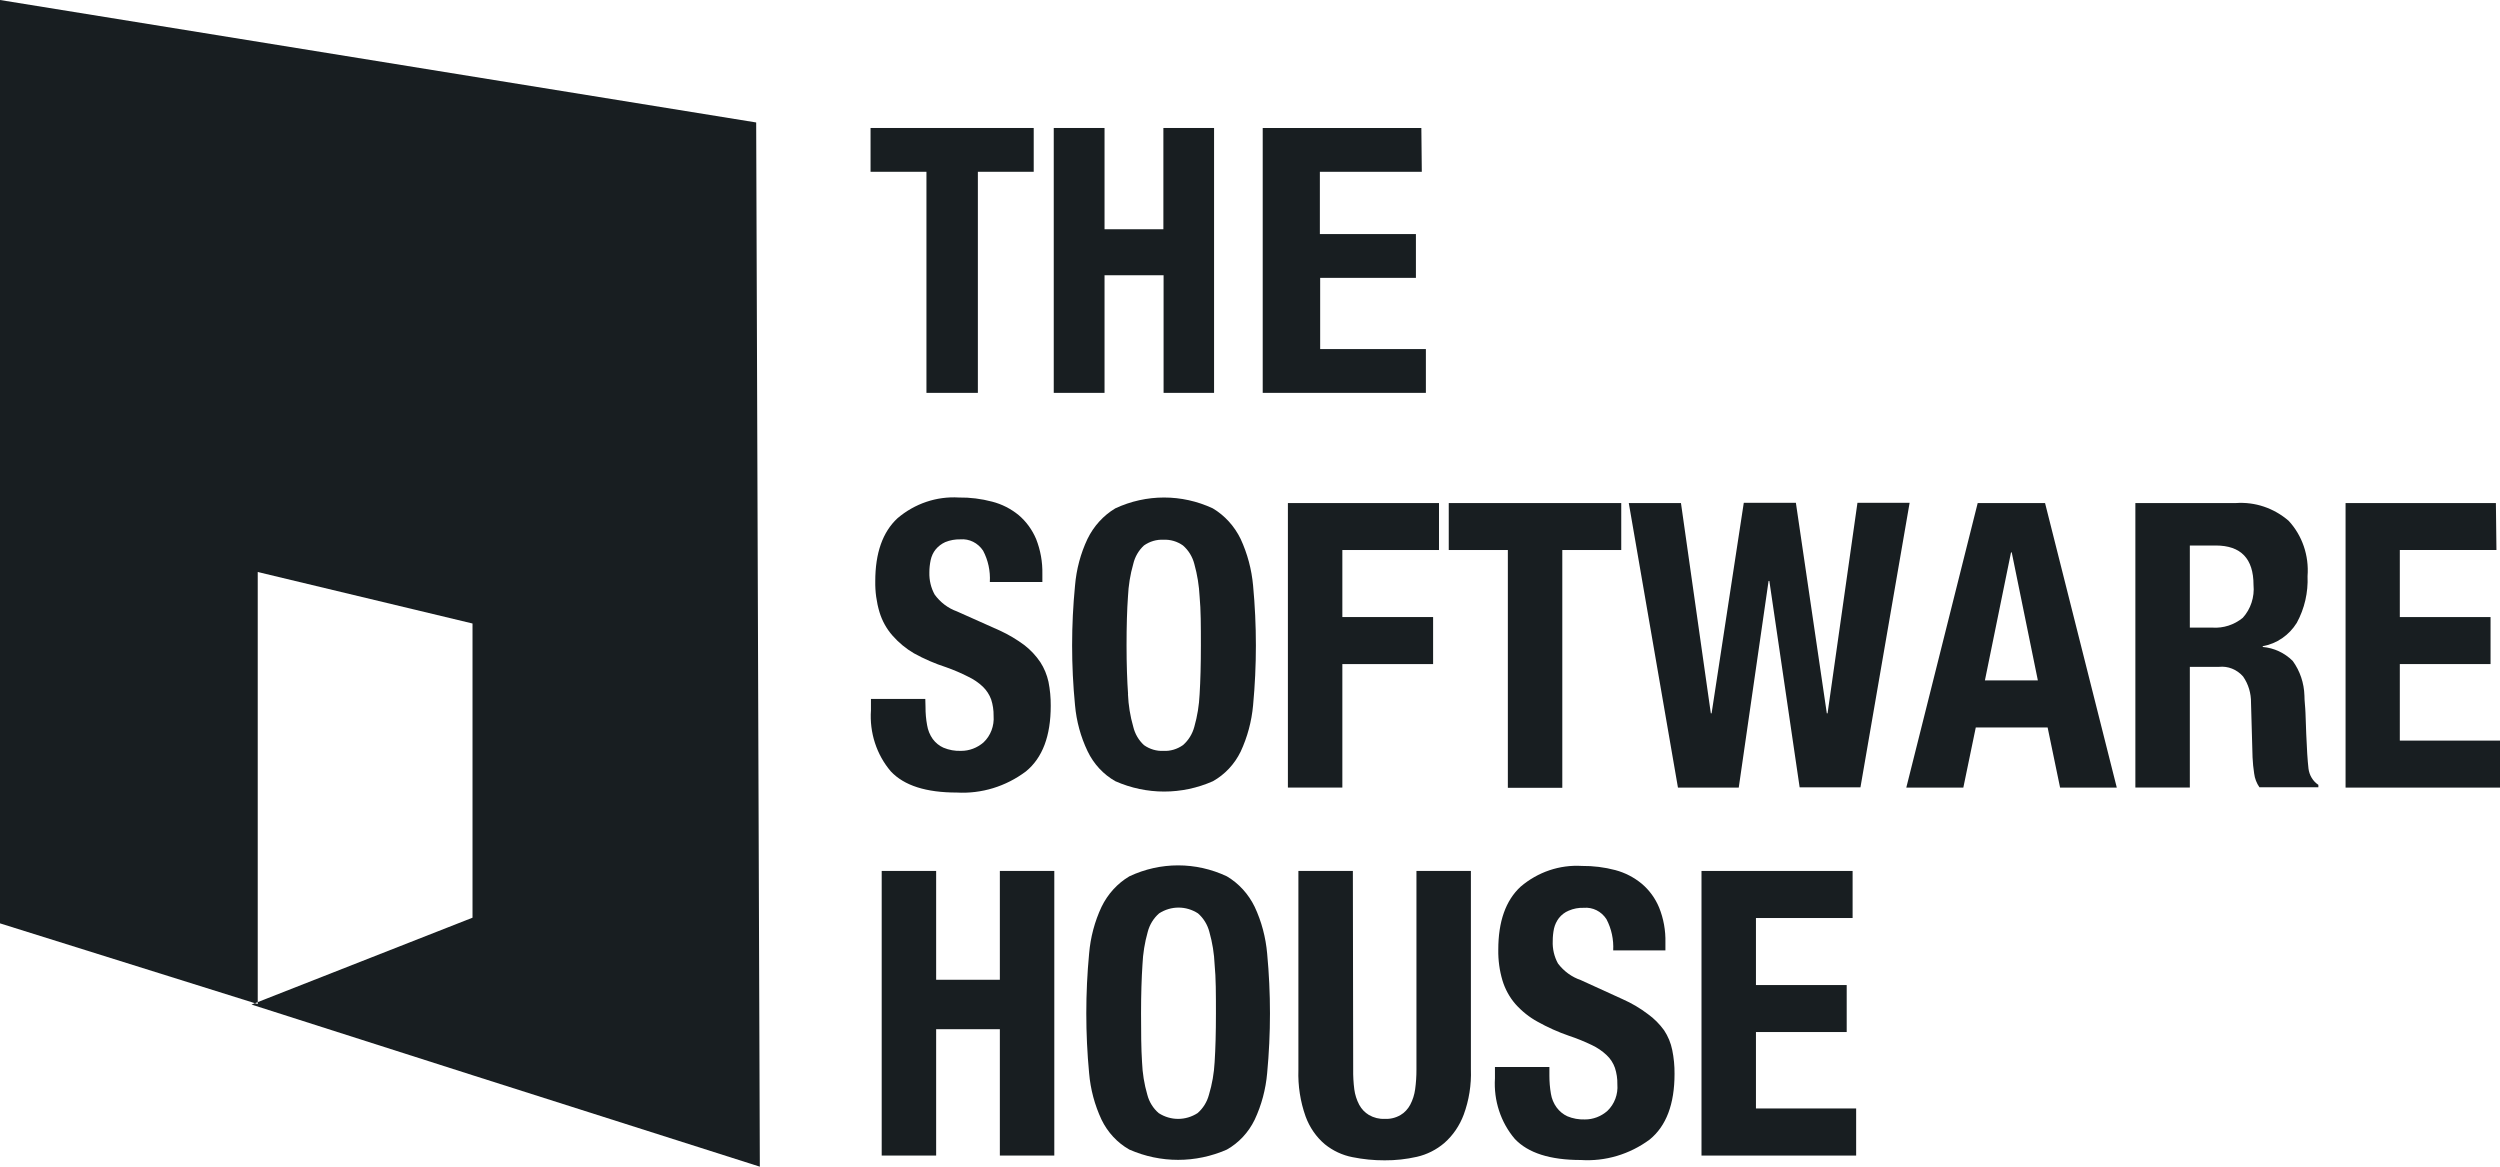
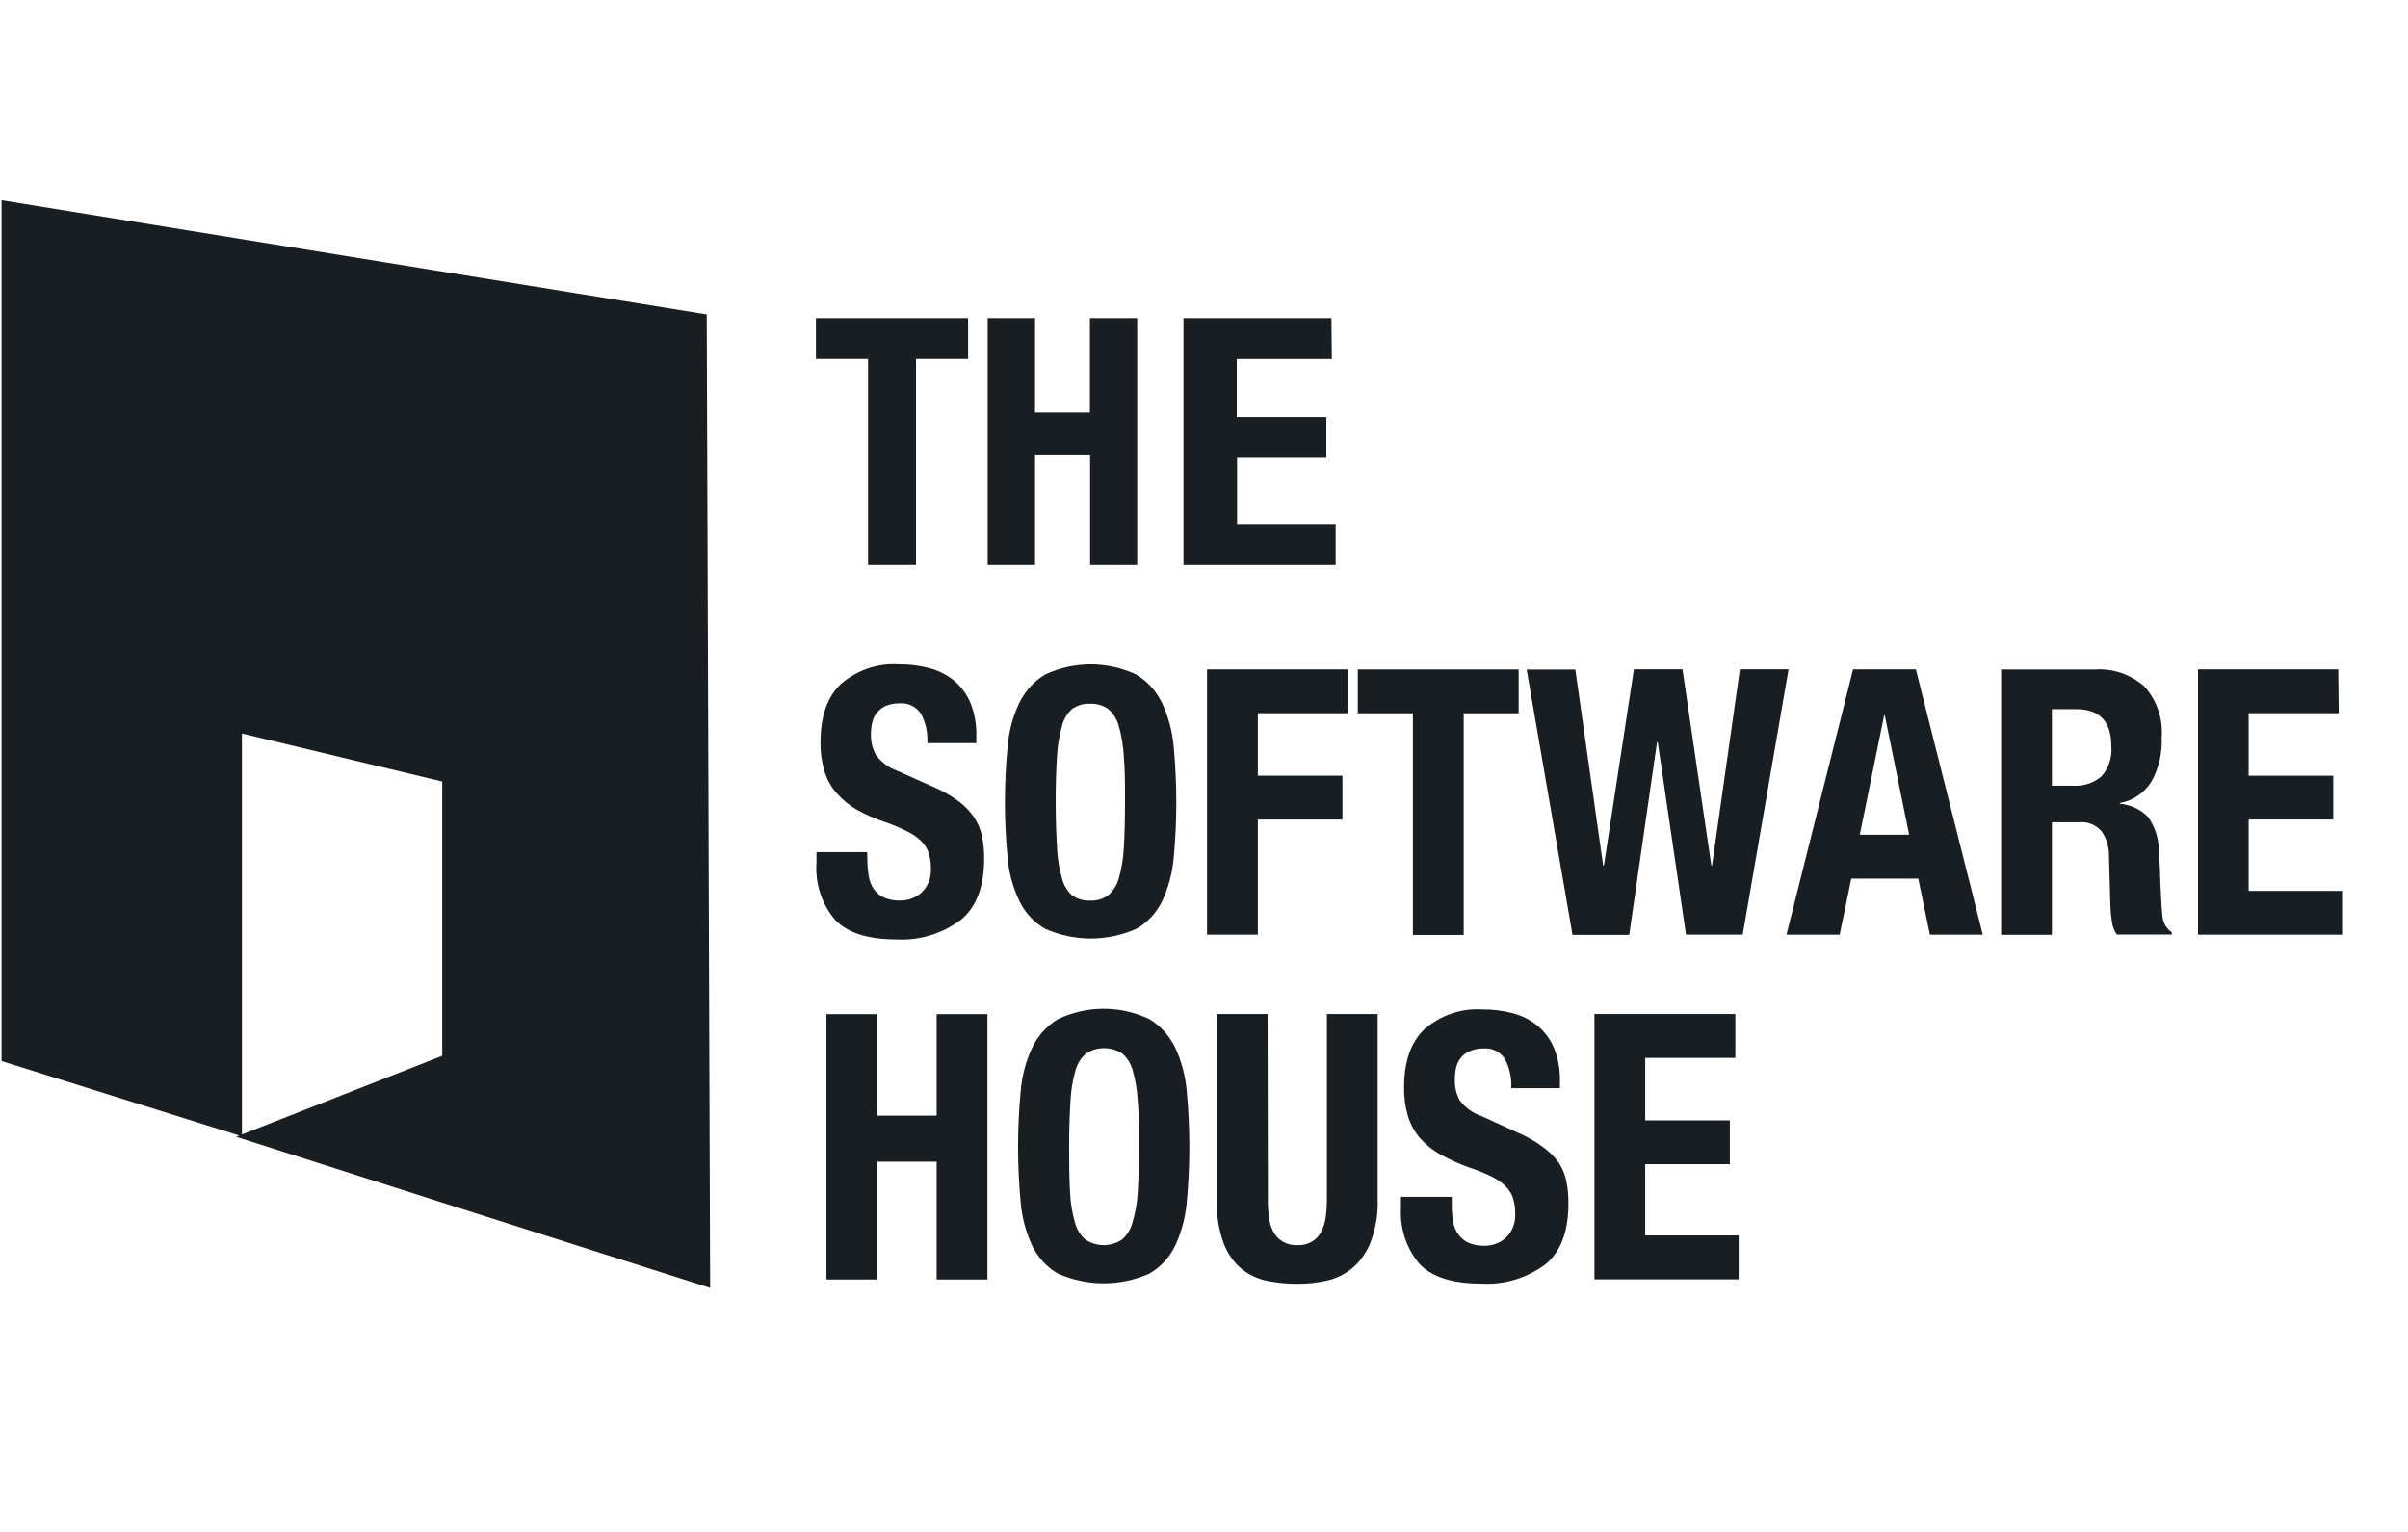
- <svg xmlns="http://www.w3.org/2000/svg" width="150" height="70" viewBox="0 0 150 70" fill="none">
-   <path fill-rule="evenodd" clip-rule="evenodd" d="M62.023 10.307H58.672V23.572H55.587V10.307H52.233V7.679H62.023V10.307Z" fill="#181E21" />
-   <path fill-rule="evenodd" clip-rule="evenodd" d="M66.272 7.679V13.755H69.803V7.679H72.844V23.572H69.815V16.515H66.272V23.572H63.225V7.679H66.272Z" fill="#181E21" />
-   <path fill-rule="evenodd" clip-rule="evenodd" d="M85.308 10.309H79.192V14.045H84.955V16.673H79.21V20.942H85.553V23.572H75.763V7.679H85.281L85.308 10.309Z" fill="#181E21" />
-   <path fill-rule="evenodd" clip-rule="evenodd" d="M55.531 42.425C55.529 42.789 55.56 43.153 55.627 43.513C55.675 43.811 55.79 44.095 55.964 44.34C56.133 44.569 56.355 44.75 56.607 44.862C56.944 45.002 57.302 45.066 57.663 45.052C58.156 45.054 58.632 44.873 59.012 44.544C59.438 44.143 59.661 43.554 59.616 42.954C59.622 42.617 59.572 42.283 59.468 41.962C59.361 41.676 59.194 41.419 58.979 41.209C58.712 40.955 58.41 40.751 58.082 40.597C57.656 40.382 57.217 40.192 56.767 40.034C56.1 39.819 55.453 39.539 54.836 39.198C54.354 38.916 53.919 38.556 53.546 38.13C53.191 37.727 52.926 37.246 52.768 36.724C52.59 36.124 52.505 35.499 52.516 34.869C52.516 33.181 52.959 31.921 53.85 31.094C54.888 30.212 56.198 29.77 57.528 29.851C58.203 29.841 58.879 29.926 59.533 30.1C60.111 30.249 60.654 30.524 61.123 30.909C61.575 31.294 61.932 31.784 62.168 32.343C62.429 33.007 62.557 33.717 62.542 34.436V34.919H59.39C59.429 34.264 59.288 33.611 58.986 33.041C58.677 32.574 58.156 32.315 57.619 32.361C57.311 32.354 57.004 32.409 56.715 32.526C56.494 32.627 56.296 32.776 56.138 32.968C55.99 33.151 55.89 33.371 55.84 33.605C55.788 33.85 55.762 34.097 55.762 34.347C55.749 34.812 55.857 35.27 56.079 35.673C56.418 36.142 56.883 36.493 57.413 36.683L59.989 37.833C60.513 38.075 61.013 38.371 61.48 38.721C61.84 39.003 62.157 39.342 62.418 39.727C62.651 40.087 62.816 40.487 62.909 40.909C63.003 41.383 63.048 41.866 63.044 42.349C63.044 44.161 62.549 45.471 61.556 46.284C60.35 47.189 58.89 47.636 57.413 47.553C55.564 47.553 54.249 47.134 53.45 46.284C52.594 45.283 52.164 43.957 52.257 42.615V41.935H55.518L55.531 42.425Z" fill="#181E21" />
-   <path fill-rule="evenodd" clip-rule="evenodd" d="M67.678 41.649C67.706 42.313 67.812 42.971 67.995 43.605C68.097 44.034 68.323 44.418 68.638 44.707C68.983 44.952 69.396 45.074 69.811 45.053C70.224 45.074 70.634 44.95 70.978 44.707C71.306 44.423 71.545 44.038 71.66 43.605C71.84 42.971 71.947 42.313 71.977 41.649C72.027 40.841 72.053 39.872 72.053 38.722C72.053 37.575 72.053 36.597 71.977 35.8C71.944 35.135 71.838 34.476 71.66 33.839C71.547 33.401 71.308 33.014 70.978 32.728C70.634 32.485 70.224 32.364 69.811 32.385C69.396 32.362 68.983 32.485 68.638 32.728C68.321 33.021 68.095 33.406 67.995 33.839C67.812 34.476 67.708 35.135 67.678 35.8C67.621 36.597 67.593 37.575 67.593 38.722C67.593 39.872 67.628 40.841 67.684 41.649H67.678ZM64.501 35.142C64.582 34.164 64.834 33.214 65.249 32.336C65.624 31.567 66.205 30.928 66.917 30.502C68.781 29.634 70.906 29.634 72.768 30.502C73.483 30.928 74.063 31.567 74.438 32.336C74.845 33.216 75.099 34.166 75.186 35.142C75.409 37.524 75.409 39.927 75.186 42.309C75.099 43.28 74.845 44.226 74.438 45.101C74.067 45.857 73.487 46.475 72.774 46.874C70.904 47.7 68.796 47.7 66.924 46.874C66.205 46.468 65.622 45.841 65.255 45.073C64.842 44.21 64.586 43.273 64.501 42.309C64.269 39.927 64.269 37.524 64.501 35.142V35.142Z" fill="#181E21" />
-   <path fill-rule="evenodd" clip-rule="evenodd" d="M86.34 30.184V33.001H80.541V37.023H85.986V39.845H80.541V47.254H77.274V30.184H86.34Z" fill="#181E21" />
-   <path fill-rule="evenodd" clip-rule="evenodd" d="M97.275 33.001H93.738V47.268H90.471V33.001H86.925V30.184H97.275V33.001Z" fill="#181E21" />
-   <path fill-rule="evenodd" clip-rule="evenodd" d="M100.858 30.184L102.65 42.8H102.696L104.627 30.168H107.753L109.609 42.8H109.654L111.447 30.168H114.577L111.627 47.241H107.979L106.161 34.856H106.115L104.325 47.255H100.677L97.727 30.184H100.858Z" fill="#181E21" />
-   <path fill-rule="evenodd" clip-rule="evenodd" d="M122.271 40.822L120.704 33.145H120.661L119.095 40.822H122.271ZM122.703 30.183L127.007 47.255H123.605L122.857 43.646H118.547L117.8 47.255H114.378L118.662 30.183H122.703Z" fill="#181E21" />
-   <path fill-rule="evenodd" clip-rule="evenodd" d="M132.75 37.657C133.402 37.7 134.049 37.492 134.566 37.07C135.044 36.544 135.281 35.82 135.211 35.094C135.211 33.518 134.455 32.73 132.943 32.73H131.39V37.657H132.75ZM134.16 30.183C135.303 30.103 136.432 30.483 137.319 31.248C138.135 32.13 138.548 33.337 138.453 34.565C138.496 35.545 138.272 36.518 137.807 37.37C137.343 38.117 136.602 38.625 135.765 38.77V38.818C136.437 38.875 137.071 39.168 137.562 39.654C137.999 40.254 138.244 40.982 138.266 41.738C138.266 42.059 138.318 42.418 138.329 42.778C138.342 43.14 138.361 43.573 138.374 44.035C138.409 44.942 138.455 45.632 138.509 46.113C138.559 46.516 138.776 46.876 139.102 47.091V47.235H135.565C135.396 46.992 135.287 46.711 135.25 46.413C135.2 46.092 135.168 45.767 135.153 45.439L135.061 42.166C135.07 41.601 134.903 41.046 134.586 40.591C134.216 40.167 133.68 39.952 133.137 40.011H131.39V47.253H128.122V30.183H134.16Z" fill="#181E21" />
-   <path fill-rule="evenodd" clip-rule="evenodd" d="M149.787 33.001H143.989V37.023H149.433V39.843H143.989V44.435H150V47.255H140.734V30.184H149.754L149.787 33.001Z" fill="#181E21" />
-   <path fill-rule="evenodd" clip-rule="evenodd" d="M56.169 52.256V58.786H59.991V52.256H63.258V69.333H59.991V61.752H56.169V69.333H52.902V52.256H56.169Z" fill="#181E21" />
-   <path fill-rule="evenodd" clip-rule="evenodd" d="M68.522 63.724C68.548 64.388 68.654 65.047 68.839 65.684C68.952 66.119 69.191 66.502 69.521 66.786C70.238 67.249 71.138 67.249 71.855 66.786C72.183 66.502 72.422 66.119 72.537 65.684C72.728 65.05 72.843 64.39 72.878 63.724C72.93 62.92 72.956 61.944 72.956 60.797C72.956 59.647 72.956 58.675 72.878 57.881C72.85 57.214 72.743 56.555 72.563 55.918C72.45 55.48 72.211 55.091 71.879 54.802C71.164 54.34 70.262 54.34 69.547 54.802C69.215 55.091 68.976 55.48 68.863 55.918C68.683 56.555 68.576 57.214 68.548 57.881C68.496 58.675 68.463 59.647 68.463 60.797C68.463 61.944 68.47 62.92 68.522 63.724M65.346 57.221C65.428 56.243 65.68 55.288 66.093 54.41C66.467 53.641 67.047 53.002 67.761 52.58C69.623 51.703 71.75 51.703 73.612 52.58C74.327 53.002 74.907 53.641 75.281 54.41C75.693 55.288 75.945 56.243 76.03 57.221C76.254 59.6 76.254 62.001 76.03 64.381C75.945 65.356 75.693 66.305 75.281 67.182C74.911 67.945 74.329 68.57 73.612 68.975C71.739 69.797 69.634 69.797 67.761 68.975C67.045 68.57 66.462 67.945 66.093 67.182C65.682 66.305 65.428 65.356 65.346 64.381C65.122 62.001 65.122 59.6 65.346 57.221" fill="#181E21" />
-   <path fill-rule="evenodd" clip-rule="evenodd" d="M81.191 64.164C81.185 64.562 81.207 64.959 81.257 65.355C81.3 65.68 81.4 65.996 81.552 66.285C81.691 66.541 81.893 66.757 82.139 66.901C82.43 67.068 82.756 67.148 83.086 67.132C83.416 67.15 83.744 67.07 84.033 66.901C84.276 66.757 84.476 66.541 84.613 66.285C84.765 65.996 84.865 65.68 84.909 65.355C84.963 64.961 84.989 64.562 84.987 64.164V52.256H88.254V64.164C88.287 65.091 88.141 66.017 87.822 66.882C87.576 67.538 87.181 68.119 86.668 68.573C86.186 68.985 85.619 69.271 85.013 69.409C84.376 69.553 83.729 69.624 83.079 69.62C82.43 69.622 81.782 69.558 81.146 69.429C80.544 69.313 79.975 69.047 79.49 68.655C78.973 68.218 78.576 67.643 78.337 66.99C78.019 66.097 77.872 65.146 77.904 64.191V52.256H81.172L81.191 64.164Z" fill="#181E21" />
-   <path fill-rule="evenodd" clip-rule="evenodd" d="M92.964 64.538C92.964 64.902 92.992 65.266 93.055 65.626C93.103 65.924 93.221 66.208 93.397 66.448C93.566 66.677 93.787 66.86 94.042 66.977C94.374 67.115 94.73 67.179 95.091 67.167C95.586 67.17 96.067 66.986 96.445 66.652C96.868 66.249 97.09 65.66 97.042 65.062C97.049 64.723 96.999 64.389 96.896 64.071C96.792 63.78 96.625 63.521 96.405 63.315C96.138 63.06 95.836 62.857 95.51 62.703C95.063 62.488 94.604 62.302 94.137 62.147C93.488 61.922 92.858 61.641 92.256 61.304C91.758 61.033 91.311 60.674 90.928 60.246C90.574 59.838 90.309 59.355 90.149 58.832C89.97 58.232 89.886 57.607 89.897 56.977C89.897 55.291 90.342 54.027 91.237 53.2C92.273 52.318 93.581 51.876 94.911 51.956C95.588 51.95 96.264 52.032 96.92 52.206C97.498 52.36 98.037 52.637 98.506 53.024C98.958 53.406 99.317 53.897 99.549 54.458C99.814 55.117 99.942 55.83 99.925 56.549V57.025H96.792C96.827 56.373 96.688 55.72 96.386 55.149C96.082 54.68 95.562 54.421 95.026 54.469C94.715 54.458 94.407 54.515 94.118 54.641C93.892 54.735 93.694 54.886 93.538 55.081C93.397 55.266 93.294 55.481 93.24 55.713C93.19 55.956 93.164 56.203 93.164 56.455C93.142 56.929 93.253 57.401 93.479 57.811C93.833 58.278 94.309 58.622 94.846 58.805L97.359 59.952C97.898 60.191 98.406 60.488 98.88 60.85C99.251 61.116 99.575 61.444 99.847 61.819C100.083 62.176 100.251 62.58 100.335 63.003C100.431 63.473 100.477 63.954 100.472 64.437C100.472 66.249 99.975 67.559 98.984 68.37C97.776 69.263 96.316 69.696 94.846 69.6C93.003 69.6 91.684 69.178 90.889 68.335C90.044 67.344 89.614 66.031 89.697 64.701V64.02H92.964V64.538Z" fill="#181E21" />
-   <path fill-rule="evenodd" clip-rule="evenodd" d="M111.156 55.081H105.357V59.103H110.802V61.922H105.357V66.508H111.369V69.334H102.09V52.257H111.156V55.081Z" fill="#181E21" />
-   <path fill-rule="evenodd" clip-rule="evenodd" d="M45.59 70L45.371 7.348L0 0V55.401L15.464 60.245V34.32L28.351 37.41V55.062L15.09 60.273L28.351 64.512L45.59 70Z" fill="#181E21" />
+ <svg xmlns="http://www.w3.org/2000/svg" version="1.1" width="110" height="70" viewBox="0 0 110 70" xml:space="preserve">
+   <defs>
+ </defs>
+   <g transform="matrix(1 0 0 1 53.5 34)">
+     <g style="">
+       <g transform="matrix(0.71 0 0 0.71 -12.75 -13.82)" id="body_1">
+         <path style="stroke: none; stroke-width: 1; stroke-dasharray: none; stroke-linecap: butt; stroke-dashoffset: 0; stroke-linejoin: miter; stroke-miterlimit: 4; fill: rgb(24,30,33); fill-rule: nonzero; opacity: 1;" transform=" translate(-57.13, -15.63)" d="M 62.023 10.307 L 58.672 10.307 L 58.672 23.572 L 55.587 23.572 L 55.587 10.307 L 52.233 10.307 L 52.233 7.679 L 62.023 7.679 L 62.023 10.307 z" stroke-linecap="round" />
+       </g>
+       <g transform="matrix(0.71 0 0 0.71 -4.97 -13.82)" id="body_1">
+         <path style="stroke: none; stroke-width: 1; stroke-dasharray: none; stroke-linecap: butt; stroke-dashoffset: 0; stroke-linejoin: miter; stroke-miterlimit: 4; fill: rgb(24,30,33); fill-rule: nonzero; opacity: 1;" transform=" translate(-68.03, -15.63)" d="M 66.272 7.679 L 66.272 13.755 L 69.803 13.755 L 69.803 7.679 L 72.844 7.679 L 72.844 23.572 L 69.815 23.572 L 69.815 16.515 L 66.272 16.515 L 66.272 23.572 L 63.225 23.572 L 63.225 7.679 L 66.272 7.679 z" stroke-linecap="round" />
+       </g>
+       <g transform="matrix(0.71 0 0 0.71 4.04 -13.82)" id="body_1">
+         <path style="stroke: none; stroke-width: 1; stroke-dasharray: none; stroke-linecap: butt; stroke-dashoffset: 0; stroke-linejoin: miter; stroke-miterlimit: 4; fill: rgb(24,30,33); fill-rule: nonzero; opacity: 1;" transform=" translate(-80.66, -15.63)" d="M 85.308 10.309 L 79.192 10.309 L 79.192 14.045 L 84.955 14.045 L 84.955 16.673 L 79.21 16.673 L 79.21 20.942 L 85.553 20.942 L 85.553 23.572 L 75.763 23.572 L 75.763 7.679 L 85.281 7.679 L 85.308 10.309 z" stroke-linecap="round" />
+       </g>
+       <g transform="matrix(0.71 0 0 0.71 -12.38 2.64)" id="body_1">
+         <path style="stroke: none; stroke-width: 1; stroke-dasharray: none; stroke-linecap: butt; stroke-dashoffset: 0; stroke-linejoin: miter; stroke-miterlimit: 4; fill: rgb(24,30,33); fill-rule: nonzero; opacity: 1;" transform=" translate(-57.64, -38.7)" d="M 55.531 42.425 C 55.529 42.789 55.56 43.153 55.627 43.513 C 55.675 43.811 55.79 44.095 55.964 44.34 C 56.133 44.569 56.355 44.75 56.607 44.862 C 56.944 45.002 57.302 45.066 57.663 45.052 C 58.156 45.054 58.632 44.873 59.012 44.544 C 59.438 44.143 59.661 43.554 59.616 42.954 C 59.622 42.617 59.572 42.283 59.468 41.962 C 59.361 41.676 59.194 41.419 58.979 41.209 C 58.712 40.955 58.41 40.751 58.082 40.597 C 57.656 40.382 57.217 40.192 56.767 40.034 C 56.1 39.819 55.453 39.539 54.836 39.198 C 54.354 38.916 53.919 38.556 53.546 38.13 C 53.191 37.727 52.926 37.246 52.768 36.724 C 52.59 36.124 52.505 35.499 52.516 34.869 C 52.516 33.181 52.959 31.921 53.85 31.094 C 54.888 30.212 56.198 29.77 57.528 29.851 C 58.203 29.841 58.879 29.926 59.533 30.1 C 60.111 30.249 60.654 30.524 61.123 30.909 C 61.575 31.294 61.932 31.784 62.168 32.343 C 62.429 33.007 62.557 33.717 62.542 34.436 L 62.542 34.436 L 62.542 34.919 L 59.39 34.919 C 59.429 34.264 59.288 33.611 58.986 33.041 C 58.677 32.574 58.156 32.315 57.619 32.361 C 57.311 32.354 57.004 32.409 56.715 32.526 C 56.494 32.627 56.296 32.776 56.138 32.968 C 55.99 33.151 55.89 33.371 55.84 33.605 C 55.788 33.85 55.762 34.097 55.762 34.347 C 55.749 34.812 55.857 35.27 56.079 35.673 C 56.418 36.142 56.883 36.493 57.413 36.683 L 57.413 36.683 L 59.989 37.833 C 60.513 38.075 61.013 38.371 61.48 38.721 C 61.84 39.003 62.157 39.342 62.418 39.727 C 62.651 40.087 62.816 40.487 62.909 40.909 C 63.003 41.383 63.048 41.866 63.044 42.349 C 63.044 44.161 62.549 45.471 61.556 46.284 C 60.35 47.189 58.89 47.636 57.413 47.553 C 55.564 47.553 54.249 47.134 53.45 46.284 C 52.594 45.283 52.164 43.957 52.257 42.615 L 52.257 42.615 L 52.257 41.935 L 55.518 41.935 L 55.531 42.425 z" stroke-linecap="round" />
+       </g>
+       <g transform="matrix(0.71 0 0 0.71 -3.68 2.62)" id="body_1">
+         <path style="stroke: none; stroke-width: 1; stroke-dasharray: none; stroke-linecap: butt; stroke-dashoffset: 0; stroke-linejoin: miter; stroke-miterlimit: 4; fill: rgb(24,30,33); fill-rule: nonzero; opacity: 1;" transform=" translate(-69.84, -38.67)" d="M 67.678 41.649 C 67.706 42.313 67.812 42.971 67.995 43.605 C 68.097 44.034 68.323 44.418 68.638 44.707 C 68.983 44.952 69.396 45.074 69.811 45.053 C 70.224 45.074 70.634 44.95 70.978 44.707 C 71.306 44.423 71.545 44.038 71.66 43.605 C 71.84 42.971 71.947 42.313 71.977 41.649 C 72.027 40.841 72.053 39.872 72.053 38.722 C 72.053 37.575 72.053 36.597 71.977 35.8 C 71.944 35.135 71.838 34.476 71.66 33.839 C 71.547 33.401 71.308 33.014 70.978 32.728 C 70.634 32.485 70.224 32.364 69.811 32.385 C 69.396 32.362 68.983 32.485 68.638 32.728 C 68.321 33.021 68.095 33.406 67.995 33.839 C 67.812 34.476 67.708 35.135 67.678 35.8 C 67.621 36.597 67.593 37.575 67.593 38.722 C 67.593 39.872 67.628 40.841 67.684 41.649 L 67.684 41.649 L 67.678 41.649 z M 64.501 35.142 C 64.582 34.164 64.834 33.214 65.249 32.336 C 65.624 31.567 66.205 30.928 66.917 30.502 C 68.781 29.634 70.906 29.634 72.768 30.502 C 73.483 30.928 74.063 31.567 74.438 32.336 C 74.845 33.216 75.099 34.166 75.186 35.142 C 75.409 37.524 75.409 39.927 75.186 42.309 C 75.099 43.28 74.845 44.226 74.438 45.101 C 74.067 45.857 73.487 46.475 72.774 46.874 C 70.904 47.7 68.796 47.7 66.924 46.874 C 66.205 46.468 65.622 45.841 65.255 45.073 C 64.842 44.21 64.586 43.273 64.501 42.309 C 64.269 39.927 64.269 37.524 64.501 35.142 z" stroke-linecap="round" />
+       </g>
+       <g transform="matrix(0.71 0 0 0.71 4.86 2.65)" id="body_1">
+         <path style="stroke: none; stroke-width: 1; stroke-dasharray: none; stroke-linecap: butt; stroke-dashoffset: 0; stroke-linejoin: miter; stroke-miterlimit: 4; fill: rgb(24,30,33); fill-rule: nonzero; opacity: 1;" transform=" translate(-81.81, -38.72)" d="M 86.34 30.184 L 86.34 33.001 L 80.541 33.001 L 80.541 37.023 L 85.986 37.023 L 85.986 39.845 L 80.541 39.845 L 80.541 47.254 L 77.274 47.254 L 77.274 30.184 L 86.34 30.184 z" stroke-linecap="round" />
+       </g>
+       <g transform="matrix(0.71 0 0 0.71 12.2 2.66)" id="body_1">
+         <path style="stroke: none; stroke-width: 1; stroke-dasharray: none; stroke-linecap: butt; stroke-dashoffset: 0; stroke-linejoin: miter; stroke-miterlimit: 4; fill: rgb(24,30,33); fill-rule: nonzero; opacity: 1;" transform=" translate(-92.1, -38.73)" d="M 97.275 33.001 L 93.738 33.001 L 93.738 47.268 L 90.471 47.268 L 90.471 33.001 L 86.925 33.001 L 86.925 30.184 L 97.275 30.184 L 97.275 33.001 z" stroke-linecap="round" />
+       </g>
+       <g transform="matrix(0.71 0 0 0.71 22.22 2.65)" id="body_1">
+         <path style="stroke: none; stroke-width: 1; stroke-dasharray: none; stroke-linecap: butt; stroke-dashoffset: 0; stroke-linejoin: miter; stroke-miterlimit: 4; fill: rgb(24,30,33); fill-rule: nonzero; opacity: 1;" transform=" translate(-106.15, -38.71)" d="M 100.858 30.184 L 102.65 42.8 L 102.696 42.8 L 104.627 30.168 L 107.753 30.168 L 109.609 42.8 L 109.654 42.8 L 111.447 30.168 L 114.577 30.168 L 111.627 47.241 L 107.979 47.241 L 106.161 34.856 L 106.115 34.856 L 104.325 47.255 L 100.677 47.255 L 97.727 30.184 L 100.858 30.184 z" stroke-linecap="round" />
+       </g>
+       <g transform="matrix(0.71 0 0 0.71 32.59 2.65)" id="body_1">
+         <path style="stroke: none; stroke-width: 1; stroke-dasharray: none; stroke-linecap: butt; stroke-dashoffset: 0; stroke-linejoin: miter; stroke-miterlimit: 4; fill: rgb(24,30,33); fill-rule: nonzero; opacity: 1;" transform=" translate(-120.69, -38.72)" d="M 122.271 40.822 L 120.704 33.145 L 120.661 33.145 L 119.095 40.822 L 122.271 40.822 z M 122.703 30.183 L 127.007 47.255 L 123.605 47.255 L 122.857 43.646 L 118.547 43.646 L 117.8 47.255 L 114.378 47.255 L 118.662 30.183 L 122.703 30.183 z" stroke-linecap="round" />
+       </g>
+       <g transform="matrix(0.71 0 0 0.71 41.81 2.65)" id="body_1">
+         <path style="stroke: none; stroke-width: 1; stroke-dasharray: none; stroke-linecap: butt; stroke-dashoffset: 0; stroke-linejoin: miter; stroke-miterlimit: 4; fill: rgb(24,30,33); fill-rule: nonzero; opacity: 1;" transform=" translate(-133.61, -38.71)" d="M 132.75 37.657 C 133.402 37.7 134.049 37.492 134.566 37.07 C 135.044 36.544 135.281 35.82 135.211 35.094 C 135.211 33.518 134.455 32.73 132.943 32.73 L 132.943 32.73 L 131.39 32.73 L 131.39 37.657 L 132.75 37.657 z M 134.16 30.183 C 135.303 30.103 136.432 30.483 137.319 31.248 C 138.135 32.13 138.548 33.337 138.453 34.565 C 138.496 35.545 138.272 36.518 137.807 37.37 C 137.343 38.117 136.602 38.625 135.765 38.77 L 135.765 38.77 L 135.765 38.818 C 136.437 38.875 137.071 39.168 137.562 39.654 C 137.999 40.254 138.244 40.982 138.266 41.738 C 138.266 42.059 138.318 42.418 138.329 42.778 C 138.342 43.14 138.361 43.573 138.374 44.035 C 138.409 44.942 138.455 45.632 138.509 46.113 C 138.559 46.516 138.776 46.876 139.102 47.091 L 139.102 47.091 L 139.102 47.235 L 135.565 47.235 C 135.396 46.992 135.287 46.711 135.25 46.413 C 135.2 46.092 135.168 45.767 135.153 45.439 L 135.153 45.439 L 135.061 42.166 C 135.07 41.601 134.903 41.046 134.586 40.591 C 134.216 40.167 133.68 39.952 133.137 40.011 L 133.137 40.011 L 131.39 40.011 L 131.39 47.253 L 128.122 47.253 L 128.122 30.183 L 134.16 30.183 z" stroke-linecap="round" />
+       </g>
+       <g transform="matrix(0.71 0 0 0.71 50.2 2.65)" id="body_1">
+         <path style="stroke: none; stroke-width: 1; stroke-dasharray: none; stroke-linecap: butt; stroke-dashoffset: 0; stroke-linejoin: miter; stroke-miterlimit: 4; fill: rgb(24,30,33); fill-rule: nonzero; opacity: 1;" transform=" translate(-145.37, -38.72)" d="M 149.787 33.001 L 143.989 33.001 L 143.989 37.023 L 149.433 37.023 L 149.433 39.843 L 143.989 39.843 L 143.989 44.435 L 150 44.435 L 150 47.255 L 140.734 47.255 L 140.734 30.184 L 149.754 30.184 L 149.787 33.001 z" stroke-linecap="round" />
+       </g>
+       <g transform="matrix(0.71 0 0 0.71 -12.07 18.4)" id="body_1">
+         <path style="stroke: none; stroke-width: 1; stroke-dasharray: none; stroke-linecap: butt; stroke-dashoffset: 0; stroke-linejoin: miter; stroke-miterlimit: 4; fill: rgb(24,30,33); fill-rule: nonzero; opacity: 1;" transform=" translate(-58.08, -60.79)" d="M 56.169 52.256 L 56.169 58.786 L 59.991 58.786 L 59.991 52.256 L 63.258 52.256 L 63.258 69.333 L 59.991 69.333 L 59.991 61.752 L 56.169 61.752 L 56.169 69.333 L 52.902 69.333 L 52.902 52.256 L 56.169 52.256 z" stroke-linecap="round" />
+       </g>
+       <g transform="matrix(0.71 0 0 0.71 -3.08 18.37)" id="body_1">
+         <path style="stroke: none; stroke-width: 1; stroke-dasharray: none; stroke-linecap: butt; stroke-dashoffset: 0; stroke-linejoin: miter; stroke-miterlimit: 4; fill: rgb(24,30,33); fill-rule: nonzero; opacity: 1;" transform=" translate(-70.69, -60.76)" d="M 68.522 63.724 C 68.548 64.388 68.654 65.047 68.839 65.684 C 68.952 66.119 69.191 66.502 69.521 66.786 C 70.238 67.249 71.138 67.249 71.855 66.786 C 72.183 66.502 72.422 66.119 72.537 65.684 C 72.728 65.05 72.843 64.39 72.878 63.724 C 72.93 62.92 72.956 61.944 72.956 60.797 C 72.956 59.647 72.956 58.675 72.878 57.881 C 72.85 57.214 72.743 56.555 72.563 55.918 C 72.45 55.48 72.211 55.091 71.879 54.802 C 71.164 54.34 70.262 54.34 69.547 54.802 C 69.215 55.091 68.976 55.48 68.863 55.918 C 68.683 56.555 68.576 57.214 68.548 57.881 C 68.496 58.675 68.463 59.647 68.463 60.797 C 68.463 61.944 68.47 62.92 68.522 63.724 M 65.346 57.221 C 65.428 56.243 65.68 55.288 66.093 54.41 C 66.467 53.641 67.047 53.002 67.761 52.58 C 69.623 51.703 71.75 51.703 73.612 52.58 C 74.327 53.002 74.907 53.641 75.281 54.41 C 75.693 55.288 75.945 56.243 76.03 57.221 C 76.254 59.6 76.254 62.001 76.03 64.381 C 75.945 65.356 75.693 66.305 75.281 67.182 C 74.911 67.945 74.329 68.57 73.612 68.975 C 71.739 69.797 69.634 69.797 67.761 68.975 C 67.045 68.57 66.462 67.945 66.093 67.182 C 65.682 66.305 65.428 65.356 65.346 64.381 C 65.122 62.001 65.122 59.6 65.346 57.221" stroke-linecap="round" />
+       </g>
+       <g transform="matrix(0.71 0 0 0.71 5.76 18.5)" id="body_1">
+         <path style="stroke: none; stroke-width: 1; stroke-dasharray: none; stroke-linecap: butt; stroke-dashoffset: 0; stroke-linejoin: miter; stroke-miterlimit: 4; fill: rgb(24,30,33); fill-rule: nonzero; opacity: 1;" transform=" translate(-83.08, -60.94)" d="M 81.191 64.164 C 81.185 64.562 81.207 64.959 81.257 65.355 C 81.3 65.68 81.4 65.996 81.552 66.285 C 81.691 66.541 81.893 66.757 82.139 66.901 C 82.43 67.068 82.756 67.148 83.086 67.132 C 83.416 67.15 83.744 67.07 84.033 66.901 C 84.276 66.757 84.476 66.541 84.613 66.285 C 84.765 65.996 84.865 65.68 84.909 65.355 C 84.963 64.961 84.989 64.562 84.987 64.164 L 84.987 64.164 L 84.987 52.256 L 88.254 52.256 L 88.254 64.164 C 88.287 65.091 88.141 66.017 87.822 66.882 C 87.576 67.538 87.181 68.119 86.668 68.573 C 86.186 68.985 85.619 69.271 85.013 69.409 C 84.376 69.553 83.729 69.624 83.079 69.62 C 82.43 69.622 81.782 69.558 81.146 69.429 C 80.544 69.313 79.975 69.047 79.49 68.655 C 78.973 68.218 78.576 67.643 78.337 66.99 C 78.019 66.097 77.872 65.146 77.904 64.191 L 77.904 64.191 L 77.904 52.256 L 81.172 52.256 L 81.191 64.164 z" stroke-linecap="round" />
+       </g>
+       <g transform="matrix(0.71 0 0 0.71 14.32 18.39)" id="body_1">
+         <path style="stroke: none; stroke-width: 1; stroke-dasharray: none; stroke-linecap: butt; stroke-dashoffset: 0; stroke-linejoin: miter; stroke-miterlimit: 4; fill: rgb(24,30,33); fill-rule: nonzero; opacity: 1;" transform=" translate(-95.08, -60.78)" d="M 92.964 64.538 C 92.964 64.902 92.992 65.266 93.055 65.626 C 93.103 65.924 93.221 66.208 93.397 66.448 C 93.566 66.677 93.787 66.86 94.042 66.977 C 94.374 67.115 94.73 67.179 95.091 67.167 C 95.586 67.17 96.067 66.986 96.445 66.652 C 96.868 66.249 97.09 65.66 97.042 65.062 C 97.049 64.723 96.999 64.389 96.896 64.071 C 96.792 63.78 96.625 63.521 96.405 63.315 C 96.138 63.06 95.836 62.857 95.51 62.703 C 95.063 62.488 94.604 62.302 94.137 62.147 C 93.488 61.922 92.858 61.641 92.256 61.304 C 91.758 61.033 91.311 60.674 90.928 60.246 C 90.574 59.838 90.309 59.355 90.149 58.832 C 89.97 58.232 89.886 57.607 89.897 56.977 C 89.897 55.291 90.342 54.027 91.237 53.2 C 92.273 52.318 93.581 51.876 94.911 51.956 C 95.588 51.95 96.264 52.032 96.92 52.206 C 97.498 52.36 98.037 52.637 98.506 53.024 C 98.958 53.406 99.317 53.897 99.549 54.458 C 99.814 55.117 99.942 55.83 99.925 56.549 L 99.925 56.549 L 99.925 57.025 L 96.792 57.025 C 96.827 56.373 96.688 55.72 96.386 55.149 C 96.082 54.68 95.562 54.421 95.026 54.469 C 94.715 54.458 94.407 54.515 94.118 54.641 C 93.892 54.735 93.694 54.886 93.538 55.081 C 93.397 55.266 93.294 55.481 93.24 55.713 C 93.19 55.956 93.164 56.203 93.164 56.455 C 93.142 56.929 93.253 57.401 93.479 57.811 C 93.833 58.278 94.309 58.622 94.846 58.805 L 94.846 58.805 L 97.359 59.952 C 97.898 60.191 98.406 60.488 98.88 60.85 C 99.251 61.116 99.575 61.444 99.847 61.819 C 100.083 62.176 100.251 62.58 100.335 63.003 C 100.431 63.473 100.477 63.954 100.472 64.437 C 100.472 66.249 99.975 67.559 98.984 68.37 C 97.776 69.263 96.316 69.696 94.846 69.6 C 93.003 69.6 91.684 69.178 90.889 68.335 C 90.044 67.344 89.614 66.031 89.697 64.701 L 89.697 64.701 L 89.697 64.02 L 92.964 64.02 L 92.964 64.538 z" stroke-linecap="round" />
+       </g>
+       <g transform="matrix(0.71 0 0 0.71 22.63 18.4)" id="body_1">
+         <path style="stroke: none; stroke-width: 1; stroke-dasharray: none; stroke-linecap: butt; stroke-dashoffset: 0; stroke-linejoin: miter; stroke-miterlimit: 4; fill: rgb(24,30,33); fill-rule: nonzero; opacity: 1;" transform=" translate(-106.73, -60.8)" d="M 111.156 55.081 L 105.357 55.081 L 105.357 59.103 L 110.802 59.103 L 110.802 61.922 L 105.357 61.922 L 105.357 66.508 L 111.369 66.508 L 111.369 69.334 L 102.09 69.334 L 102.09 52.257 L 111.156 52.257 L 111.156 55.081 z" stroke-linecap="round" />
+       </g>
+       <g transform="matrix(0.71 0 0 0.71 -37.24 0)" id="body_1">
+         <path style="stroke: none; stroke-width: 1; stroke-dasharray: none; stroke-linecap: butt; stroke-dashoffset: 0; stroke-linejoin: miter; stroke-miterlimit: 4; fill: rgb(24,30,33); fill-rule: nonzero; opacity: 1;" transform=" translate(-22.8, -35)" d="M 45.59 70 L 45.371 7.348 L 0 0 L 0 55.401 L 15.464 60.245 L 15.464 34.32 L 28.351 37.41 L 28.351 55.062 L 15.09 60.273 L 28.351 64.512 L 45.59 70 z" stroke-linecap="round" />
+       </g>
+     </g>
+   </g>
</svg>
